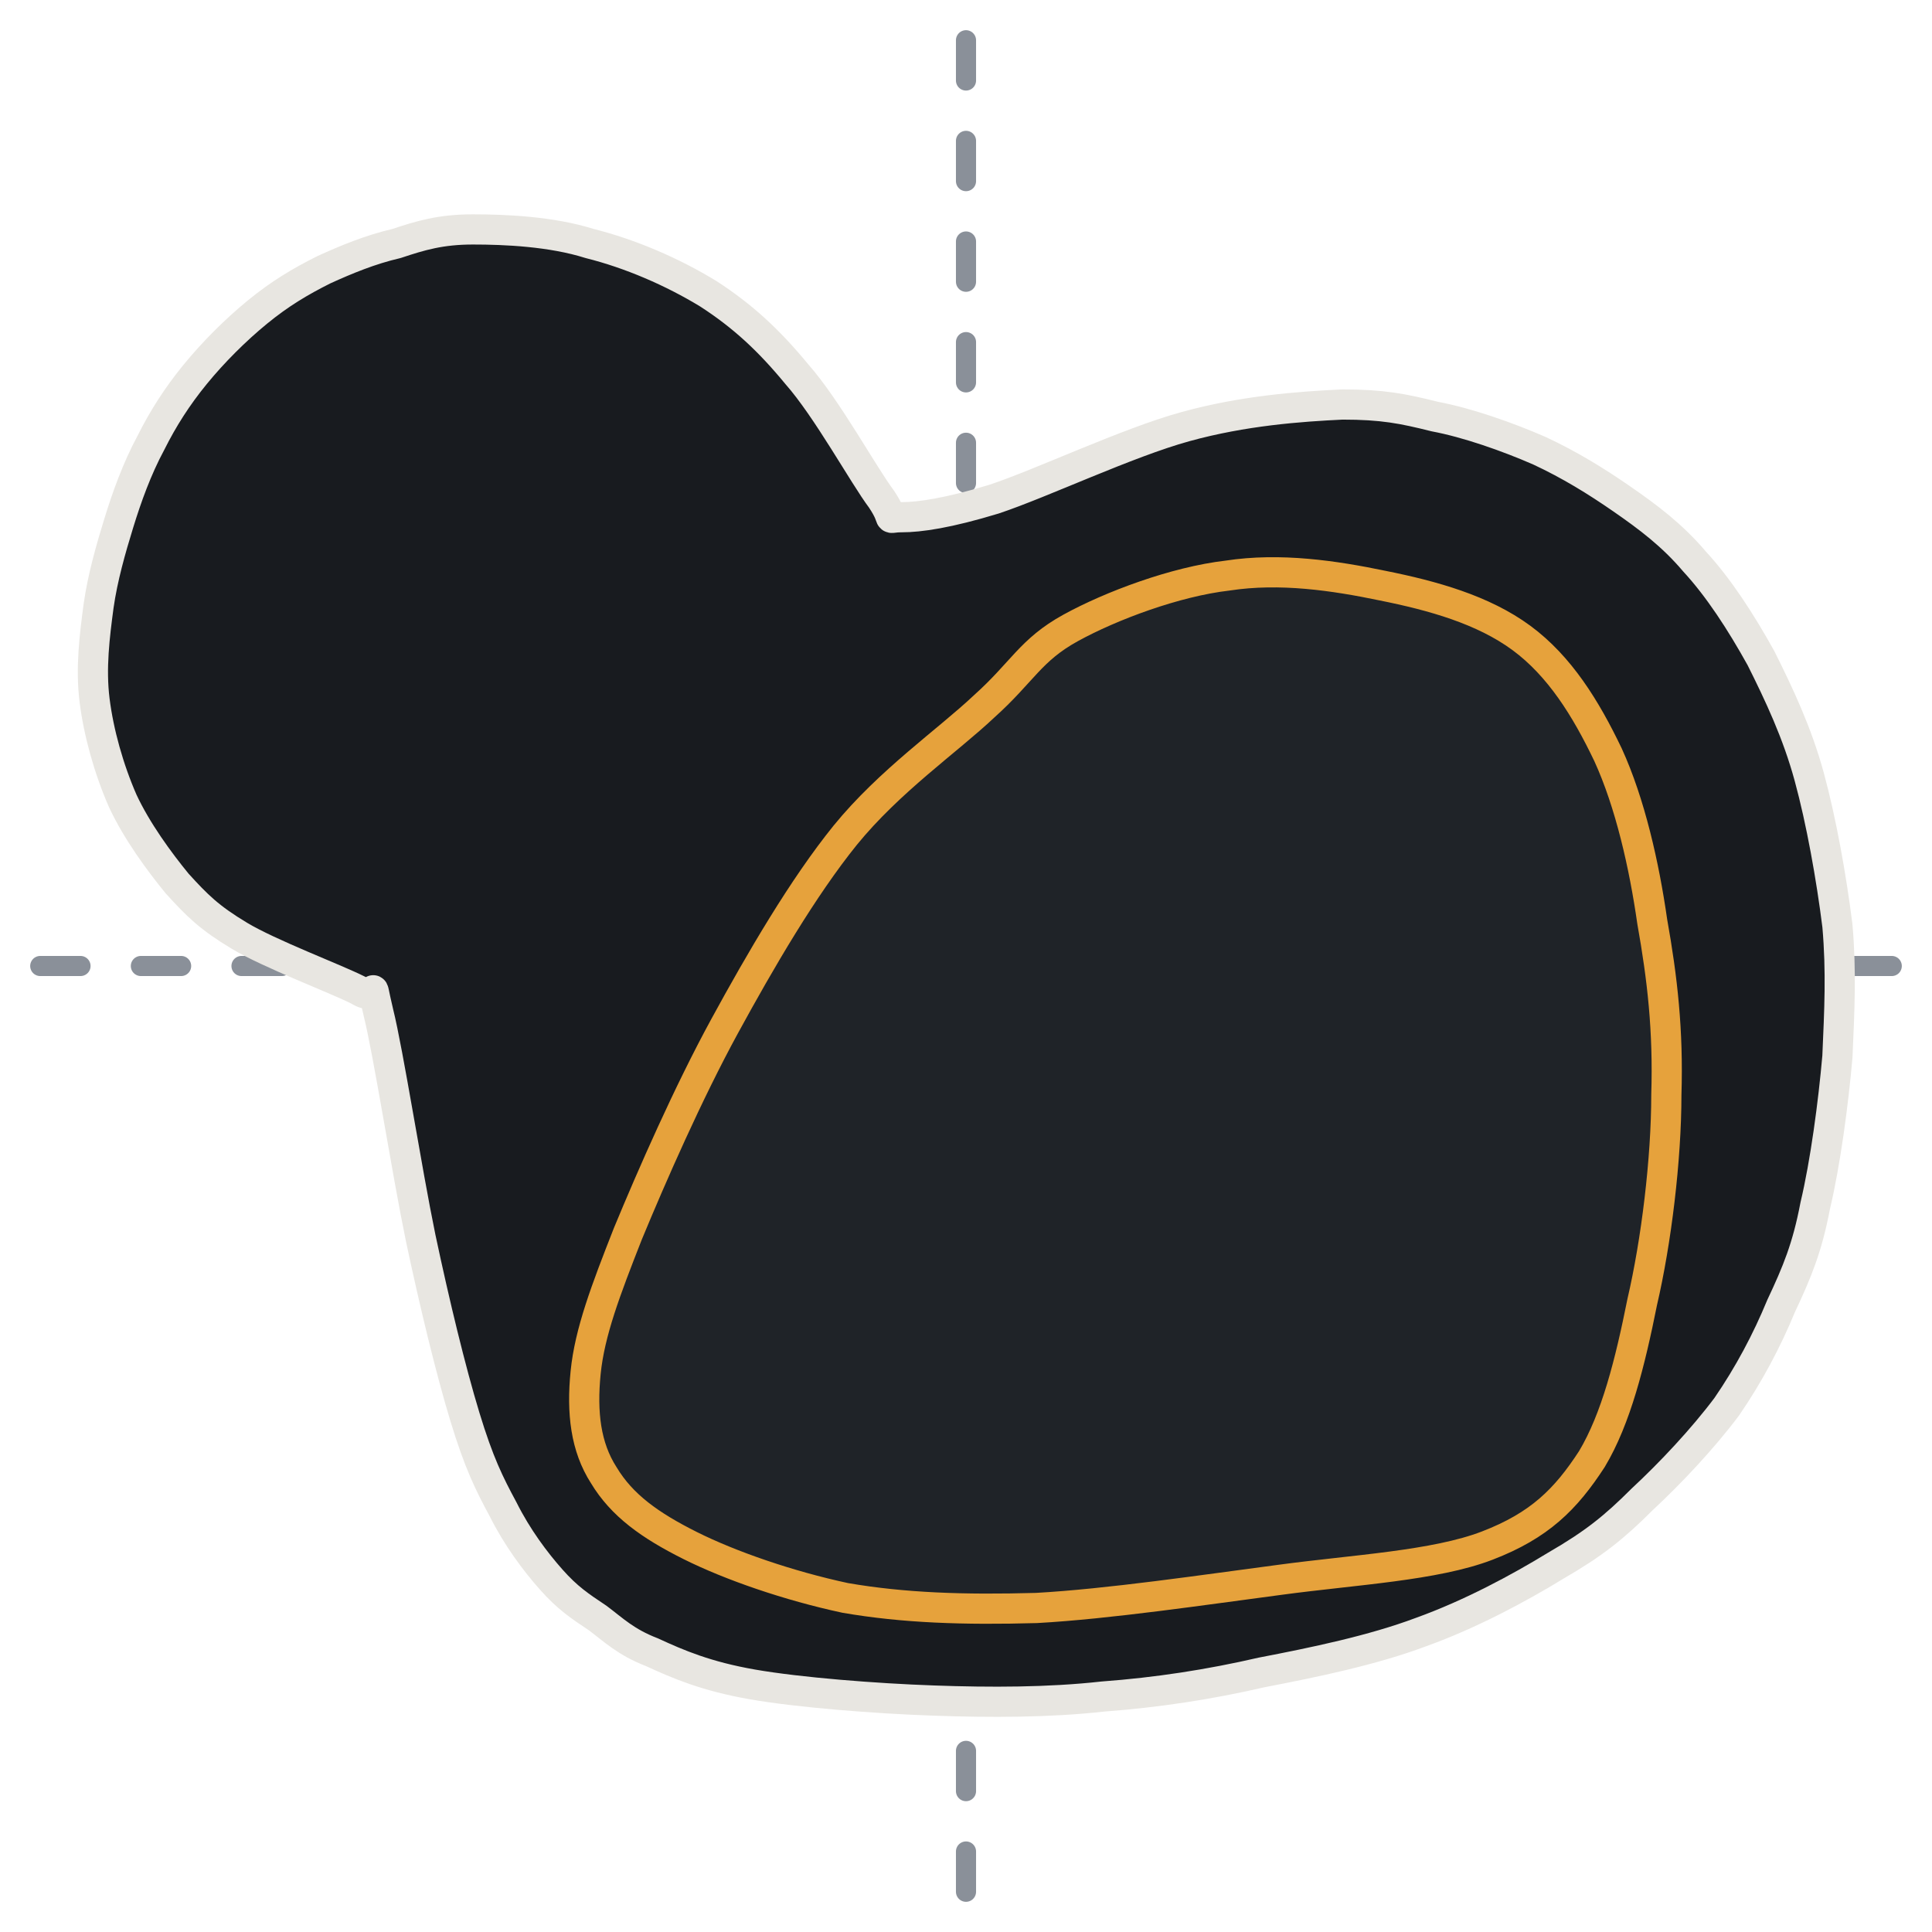
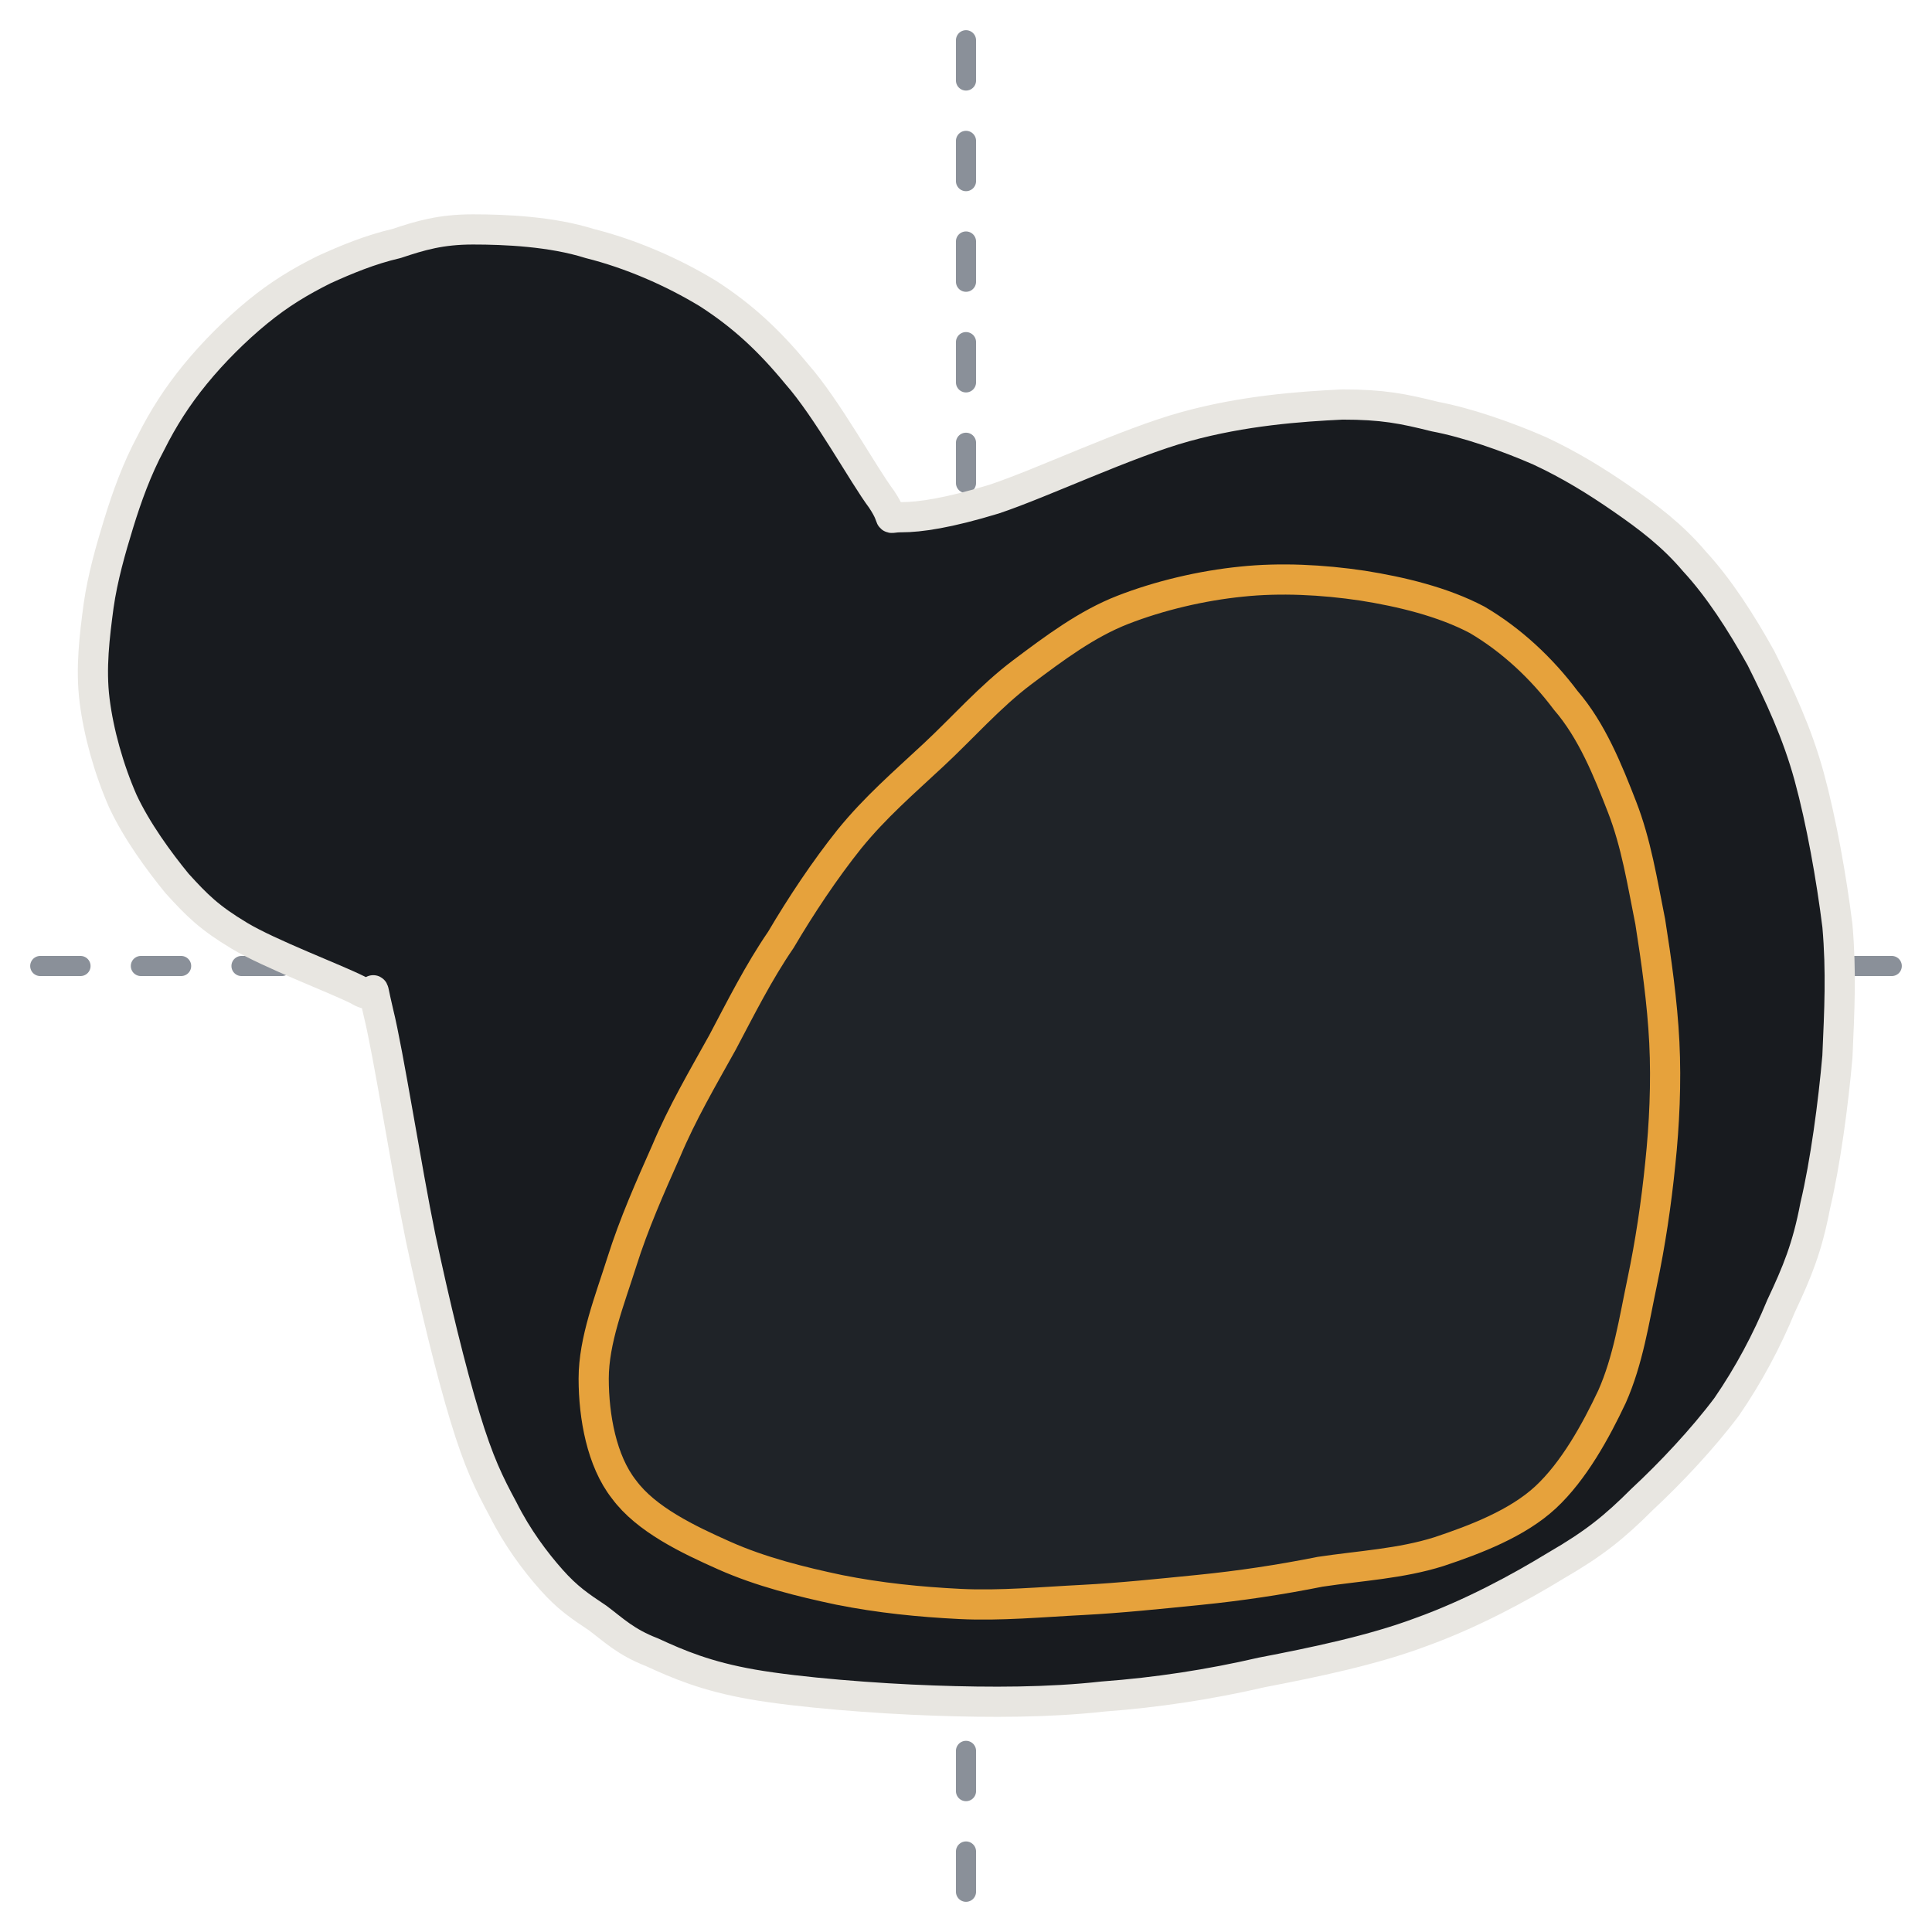
<svg xmlns="http://www.w3.org/2000/svg" viewBox="0 0 96 96" width="96" height="96" role="img" aria-label="Jabra Elite 3 left earbud">
  <path d="M48.0 2.0L48.0 4.0M48.0 7.0L48.0 9.0M48.0 12.0L48.0 14.0M48.0 17.0L48.0 19.0M48.0 22.0L48.0 24.0M48.0 27.0L48.0 29.0M48.0 32.0L48.0 34.0M48.0 37.0L48.0 39.0M48.0 42.0L48.0 44.0M48.0 47.0L48.0 49.0M48.0 52.0L48.0 54.0M48.0 57.0L48.0 59.0M48.0 62.0L48.0 64.0M48.0 67.0L48.0 69.0M48.0 72.0L48.0 74.0M48.0 77.0L48.0 79.0M48.0 82.0L48.0 84.0M48.0 87.0L48.0 89.0M48.0 92.0L48.0 94.0M2.0 48.0L4.0 48.0M7.0 48.0L9.0 48.0M12.0 48.0L14.0 48.0M17.0 48.0L19.0 48.0M22.0 48.0L24.0 48.0M27.0 48.0L29.0 48.0M32.0 48.0L34.0 48.0M37.0 48.0L39.0 48.0M42.0 48.0L44.0 48.0M47.0 48.0L49.0 48.0M52.0 48.0L54.0 48.0M57.0 48.0L59.0 48.0M62.0 48.0L64.0 48.0M67.0 48.0L69.0 48.0M72.0 48.0L74.0 48.0M77.0 48.0L79.0 48.0M82.0 48.0L84.0 48.0M87.0 48.0L89.0 48.0M92.0 48.0L94.0 48.0" fill="none" stroke="#8A9099" stroke-width="1.0" stroke-linecap="round" stroke-linejoin="round" />
  <path d="M23.5 11.4C25.1 11.4 27.4 11.5 29.3 12.1C31.3 12.6 33.4 13.5 35.2 14.6C36.9 15.7 38.2 16.9 39.6 18.6C41.1 20.3 42.9 23.6 43.8 24.8C44.6 26.0 43.9 25.7 44.8 25.7C45.7 25.7 47.1 25.5 49.4 24.8C51.8 24.0 56.0 22.0 58.9 21.2C61.8 20.4 64.6 20.2 66.7 20.1C68.7 20.1 69.7 20.3 71.3 20.7C72.9 21.0 74.9 21.7 76.5 22.4C78.0 23.1 79.3 23.9 80.6 24.8C81.9 25.7 83.1 26.6 84.2 27.9C85.4 29.2 86.5 30.9 87.5 32.7C88.4 34.5 89.3 36.4 89.9 38.6C90.5 40.8 91.0 43.6 91.3 46.0C91.5 48.3 91.4 50.2 91.3 52.5C91.1 54.8 90.7 57.8 90.2 59.9C89.8 62.0 89.3 63.2 88.5 64.9C87.8 66.6 86.9 68.3 85.8 69.9C84.6 71.5 83.0 73.2 81.6 74.5C80.2 75.9 79.2 76.7 77.3 77.8C75.5 78.9 73.1 80.2 70.6 81.1C68.2 82.0 65.3 82.6 62.7 83.1C60.1 83.7 57.5 84.1 54.8 84.3C52.1 84.6 49.2 84.6 46.4 84.5C43.5 84.4 39.7 84.1 37.4 83.7C35.1 83.3 33.7 82.7 32.4 82.1C31.1 81.6 30.5 81.0 29.7 80.4C28.8 79.8 28.2 79.4 27.4 78.5C26.6 77.6 25.7 76.4 25.0 75.0C24.3 73.7 23.8 72.7 23.1 70.4C22.4 68.1 21.6 64.8 20.9 61.5C20.2 58.1 19.3 52.3 18.8 50.3C18.3 48.2 18.9 49.9 17.8 49.2C16.6 48.6 13.4 47.4 11.9 46.5C10.4 45.6 9.8 45.0 8.8 43.9C7.9 42.8 6.8 41.3 6.1 39.8C5.4 38.2 4.9 36.4 4.7 34.8C4.5 33.2 4.7 31.6 4.9 30.1C5.1 28.7 5.5 27.3 5.9 26.0C6.3 24.7 6.8 23.3 7.5 22.0C8.1 20.8 8.8 19.7 9.7 18.6C10.6 17.5 11.7 16.4 12.8 15.5C13.9 14.6 14.9 14.0 16.1 13.4C17.2 12.9 18.4 12.4 19.7 12.1C20.9 11.7 21.9 11.4 23.5 11.4Z" fill="#181B1F" stroke="#E8E6E1" stroke-width="1.5" stroke-linecap="round" stroke-linejoin="round" />
-   <path d="M48.9 35.1C50.8 33.4 51.2 32.3 53.2 31.2C55.2 30.1 58.4 28.9 61.0 28.6C63.6 28.2 66.3 28.6 68.7 29.1C71.2 29.6 73.7 30.3 75.6 31.7C77.5 33.1 78.8 35.2 79.9 37.5C81.0 39.9 81.7 43.0 82.1 45.8C82.6 48.6 82.9 51.2 82.8 54.4C82.8 57.6 82.3 61.7 81.6 64.7C81.0 67.7 80.3 70.5 79.1 72.5C77.8 74.5 76.5 75.8 73.9 76.8C71.3 77.8 67.3 78.0 63.6 78.5C59.8 79.0 55.1 79.7 51.5 79.9C47.9 80.0 44.9 79.9 42.0 79.4C39.2 78.8 36.3 77.8 34.3 76.8C32.3 75.8 30.9 74.8 30.0 73.3C29.1 71.9 28.9 70.2 29.1 68.2C29.3 66.2 30.1 64.1 31.2 61.3C32.4 58.4 34.2 54.3 36.0 51.0C37.8 47.7 39.9 44.1 42.0 41.5C44.2 38.8 47.1 36.8 48.9 35.1Z" fill="#1F2328" stroke="#E6A23C" stroke-width="1.5" stroke-linecap="round" stroke-linejoin="round" />
+   <path d="M50.8 33.4C52.4 32.2 54.0 31.0 55.8 30.3C57.6 29.6 59.7 29.1 61.7 28.9C63.6 28.7 65.7 28.8 67.7 29.1C69.6 29.4 71.7 29.9 73.4 30.8C75.1 31.8 76.6 33.2 77.8 34.8C79.1 36.3 79.9 38.3 80.6 40.1C81.3 41.9 81.6 43.8 82.0 45.8C82.3 47.7 82.6 49.8 82.7 51.8C82.8 53.8 82.7 55.9 82.5 57.8C82.3 59.8 82.0 61.8 81.6 63.7C81.2 65.6 80.9 67.6 80.1 69.4C79.3 71.1 78.2 73.1 76.8 74.4C75.4 75.7 73.3 76.5 71.5 77.1C69.6 77.7 67.6 77.8 65.6 78.1C63.6 78.5 61.6 78.8 59.6 79.0C57.6 79.2 55.7 79.4 53.8 79.5C51.8 79.6 49.7 79.8 47.7 79.7C45.7 79.6 43.7 79.4 41.7 79.0C39.8 78.6 37.8 78.1 36.0 77.3C34.2 76.5 32.1 75.5 31.0 74.0C29.9 72.6 29.5 70.4 29.5 68.5C29.5 66.6 30.3 64.6 30.9 62.7C31.5 60.8 32.3 59.0 33.1 57.2C33.9 55.3 34.9 53.6 35.9 51.8C36.8 50.1 37.7 48.3 38.8 46.7C39.8 45.0 41.0 43.2 42.2 41.7C43.5 40.1 44.9 38.9 46.4 37.5C47.8 36.2 49.2 34.6 50.8 33.4Z" fill="#1F2328" stroke="#E6A23C" stroke-width="1.5" stroke-linecap="round" stroke-linejoin="round" />
</svg>
